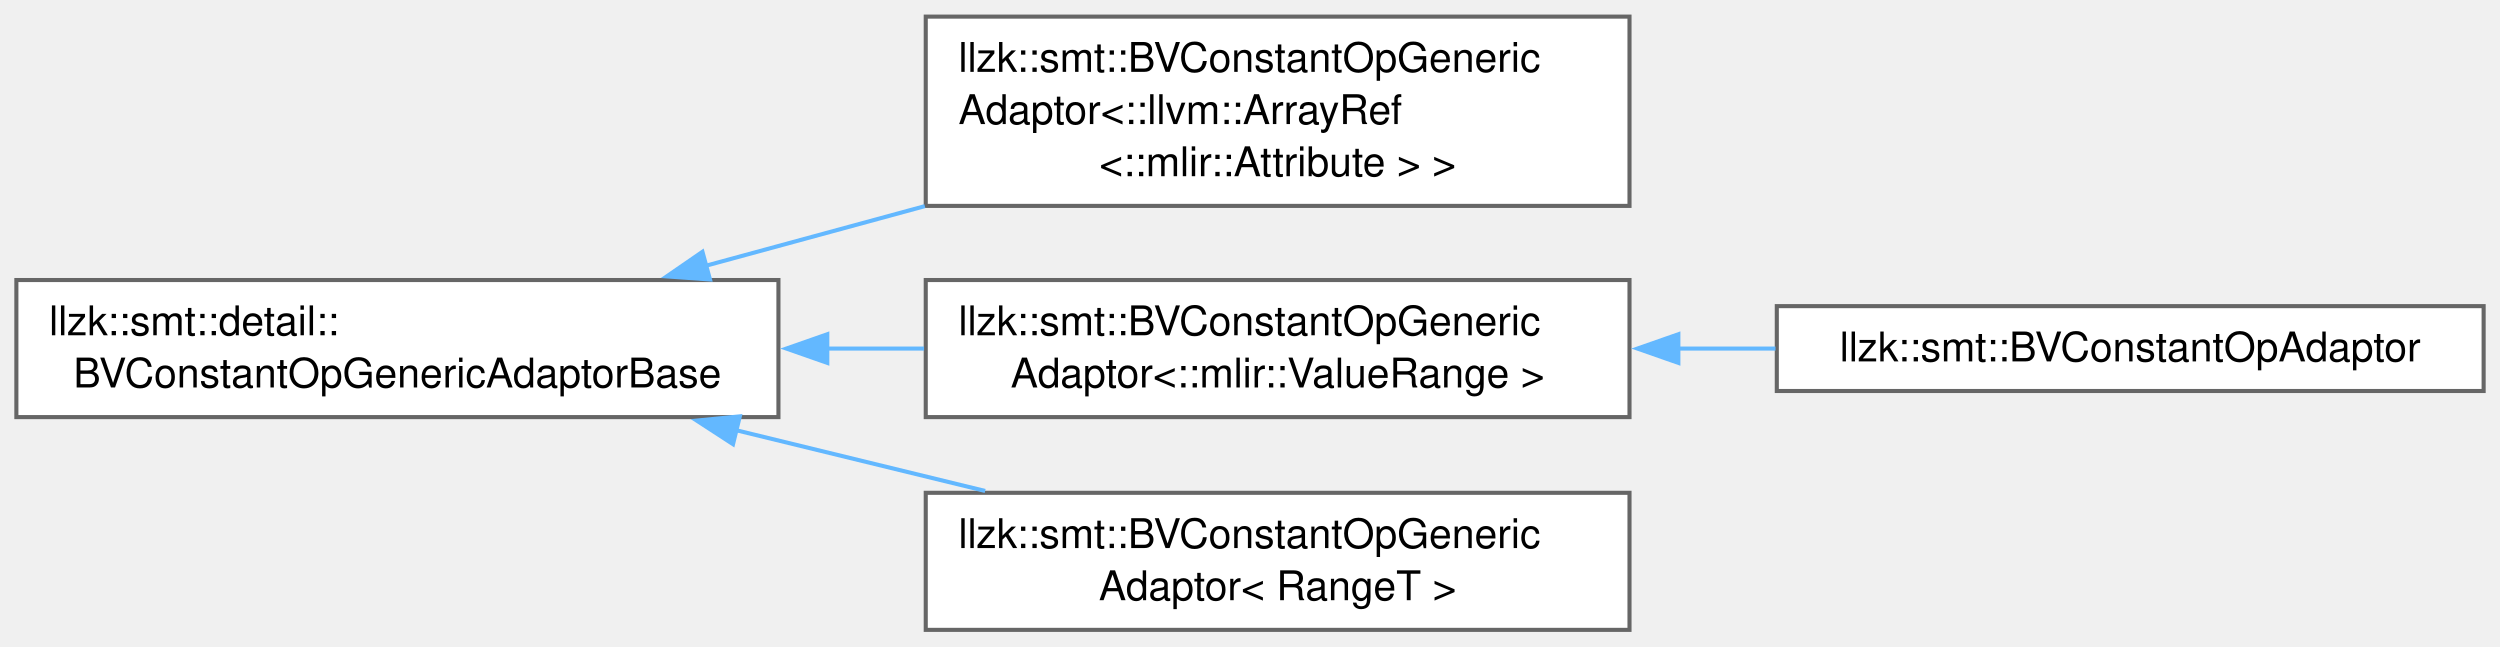
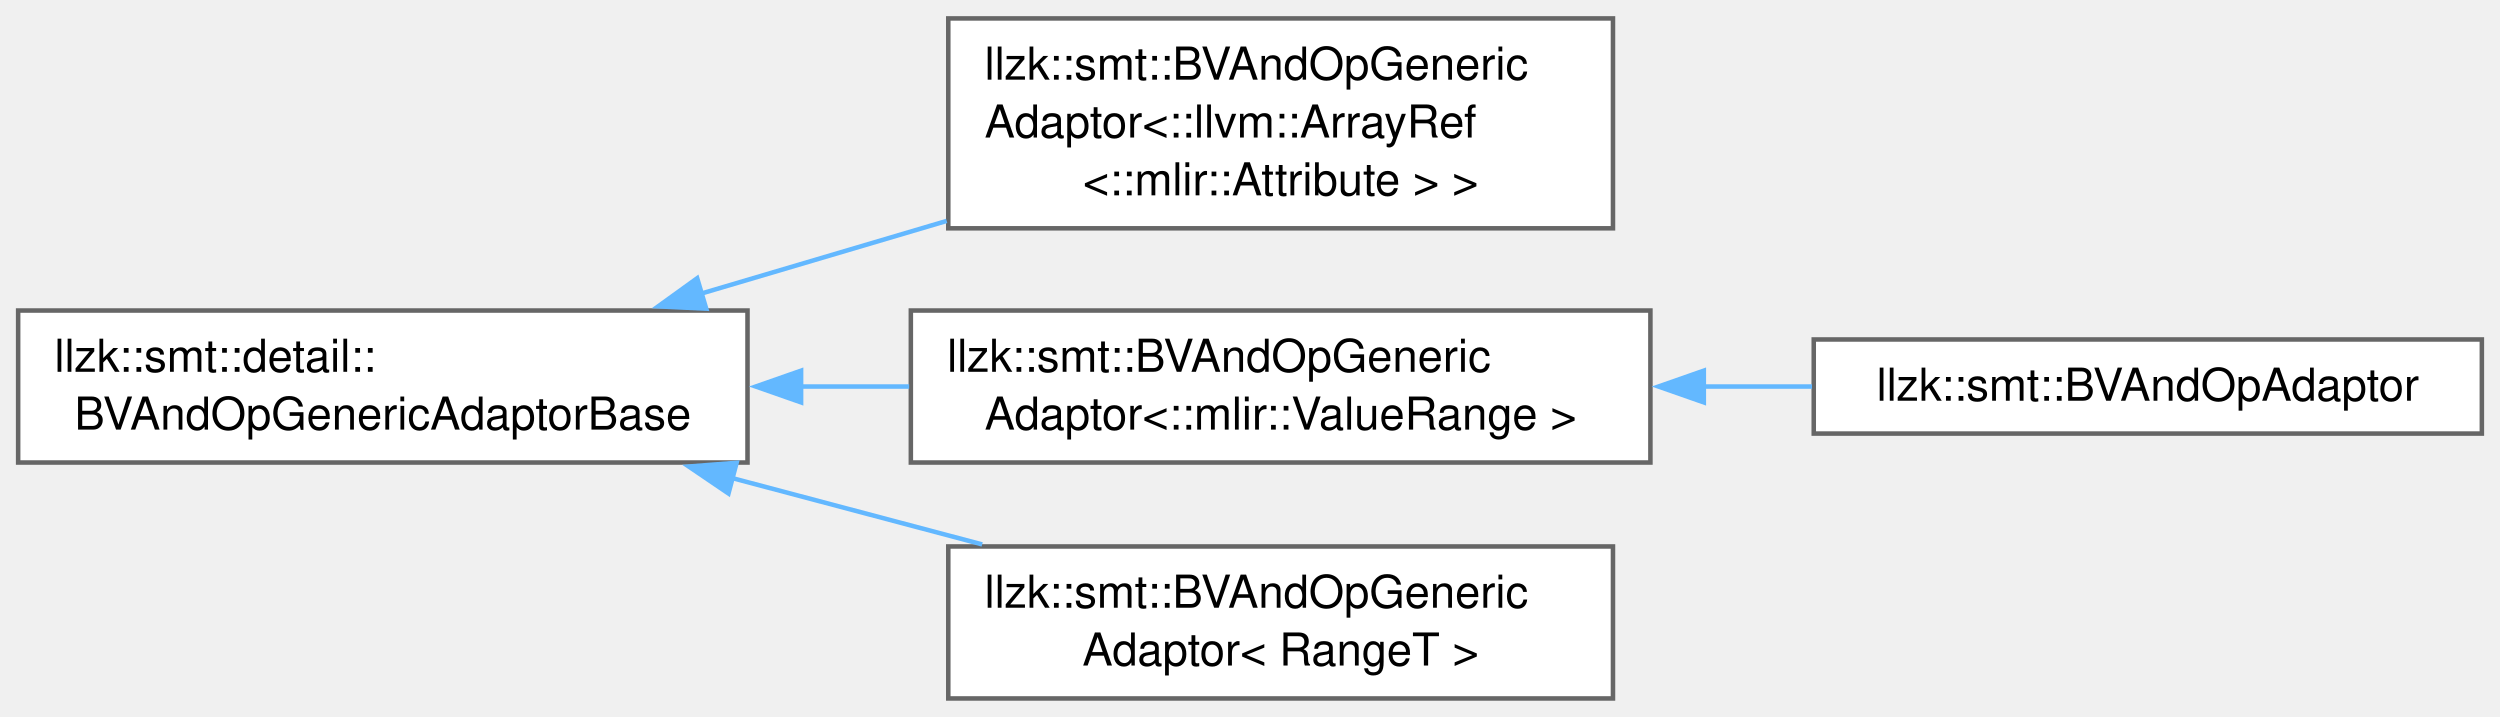
- <svg xmlns="http://www.w3.org/2000/svg" xmlns:xlink="http://www.w3.org/1999/xlink" width="611pt" height="158pt" viewBox="0.00 0.00 611.00 157.88">
+ <svg xmlns="http://www.w3.org/2000/svg" xmlns:xlink="http://www.w3.org/1999/xlink" width="551pt" height="158pt" viewBox="0.00 0.00 551.00 157.88">
  <g id="graph0" class="graph" transform="scale(1 1) rotate(0) translate(4 153.88)">
    <g id="Node000000" class="node">
      <g id="a_Node000000">
-         <a xlink:href="classllzk_1_1smt_1_1detail_1_1BVConstantOpGenericAdaptorBase.html" target="_top" xlink:title=" ">
-           <polygon fill="white" stroke="#666666" points="186.25,-85.5 0,-85.5 0,-52 186.25,-52 186.25,-85.5" />
+         <a xlink:href="classllzk_1_1smt_1_1detail_1_1BVAndOpGenericAdaptorBase.html" target="_top" xlink:title=" ">
+           <polygon fill="white" stroke="#666666" points="160.75,-85.5 0,-85.5 0,-52 160.75,-52 160.75,-85.5" />
          <text text-anchor="start" x="8" y="-72" font-family="Helvetica,sans-Serif" font-size="10.00">llzk::smt::detail::</text>
-           <text text-anchor="middle" x="93.12" y="-59.25" font-family="Helvetica,sans-Serif" font-size="10.00">BVConstantOpGenericAdaptorBase</text>
+           <text text-anchor="middle" x="80.38" y="-59.25" font-family="Helvetica,sans-Serif" font-size="10.00">BVAndOpGenericAdaptorBase</text>
        </a>
      </g>
    </g>
    <g id="Node000001" class="node">
      <g id="a_Node000001">
-         <a xlink:href="classllzk_1_1smt_1_1BVConstantOpGenericAdaptor.html" target="_top" xlink:title=" ">
-           <polygon fill="white" stroke="#666666" points="394.25,-149.88 222.25,-149.88 222.25,-103.62 394.25,-103.62 394.25,-149.88" />
-           <text text-anchor="start" x="230.25" y="-136.38" font-family="Helvetica,sans-Serif" font-size="10.00">llzk::smt::BVConstantOpGeneric</text>
-           <text text-anchor="start" x="230.25" y="-123.62" font-family="Helvetica,sans-Serif" font-size="10.00">Adaptor&lt;::llvm::ArrayRef</text>
-           <text text-anchor="middle" x="308.25" y="-110.88" font-family="Helvetica,sans-Serif" font-size="10.00">&lt;::mlir::Attribute &gt; &gt;</text>
+         <a xlink:href="classllzk_1_1smt_1_1BVAndOpGenericAdaptor.html" target="_top" xlink:title=" ">
+           <polygon fill="white" stroke="#666666" points="351.5,-149.88 205,-149.88 205,-103.62 351.5,-103.62 351.5,-149.88" />
+           <text text-anchor="start" x="213" y="-136.38" font-family="Helvetica,sans-Serif" font-size="10.00">llzk::smt::BVAndOpGeneric</text>
+           <text text-anchor="start" x="213" y="-123.62" font-family="Helvetica,sans-Serif" font-size="10.00">Adaptor&lt;::llvm::ArrayRef</text>
+           <text text-anchor="middle" x="278.25" y="-110.88" font-family="Helvetica,sans-Serif" font-size="10.00">&lt;::mlir::Attribute &gt; &gt;</text>
        </a>
      </g>
    </g>
-     <g id="edge389_Node000000_Node000001" class="edge">
-       <g id="a_edge389_Node000000_Node000001">
+     <g id="edge385_Node000000_Node000001" class="edge">
+       <g id="a_edge385_Node000000_Node000001">
        <a xlink:title=" ">
-           <path fill="none" stroke="#63b8ff" d="M168.13,-88.89C185.52,-93.62 204.19,-98.7 222.03,-103.56" />
-           <polygon fill="#63b8ff" stroke="#63b8ff" points="169.52,-85.64 158.95,-86.39 167.68,-92.4 169.52,-85.64" />
+           <path fill="none" stroke="#63b8ff" d="M150.36,-89.18C167.94,-94.38 186.89,-99.99 204.65,-105.25" />
+           <polygon fill="#63b8ff" stroke="#63b8ff" points="151.65,-85.91 141.06,-86.42 149.66,-92.62 151.65,-85.91" />
        </a>
      </g>
    </g>
    <g id="Node000002" class="node">
      <g id="a_Node000002">
-         <a xlink:href="classllzk_1_1smt_1_1BVConstantOpGenericAdaptor.html" target="_top" xlink:title=" ">
-           <polygon fill="white" stroke="#666666" points="394.25,-85.5 222.25,-85.5 222.25,-52 394.25,-52 394.25,-85.5" />
-           <text text-anchor="start" x="230.25" y="-72" font-family="Helvetica,sans-Serif" font-size="10.00">llzk::smt::BVConstantOpGeneric</text>
-           <text text-anchor="middle" x="308.25" y="-59.25" font-family="Helvetica,sans-Serif" font-size="10.00">Adaptor&lt;::mlir::ValueRange &gt;</text>
+         <a xlink:href="classllzk_1_1smt_1_1BVAndOpGenericAdaptor.html" target="_top" xlink:title=" ">
+           <polygon fill="white" stroke="#666666" points="359.75,-85.5 196.75,-85.5 196.75,-52 359.75,-52 359.75,-85.5" />
+           <text text-anchor="start" x="204.75" y="-72" font-family="Helvetica,sans-Serif" font-size="10.00">llzk::smt::BVAndOpGeneric</text>
+           <text text-anchor="middle" x="278.25" y="-59.25" font-family="Helvetica,sans-Serif" font-size="10.00">Adaptor&lt;::mlir::ValueRange &gt;</text>
        </a>
      </g>
    </g>
-     <g id="edge390_Node000000_Node000002" class="edge">
-       <g id="a_edge390_Node000000_Node000002">
+     <g id="edge386_Node000000_Node000002" class="edge">
+       <g id="a_edge386_Node000000_Node000002">
        <a xlink:title=" ">
-           <path fill="none" stroke="#63b8ff" d="M197.95,-68.75C205.95,-68.75 213.97,-68.75 221.84,-68.75" />
-           <polygon fill="#63b8ff" stroke="#63b8ff" points="198.19,-65.25 188.19,-68.75 198.19,-72.25 198.19,-65.25" />
+           <path fill="none" stroke="#63b8ff" d="M172.33,-68.75C180.35,-68.75 188.44,-68.75 196.38,-68.75" />
+           <polygon fill="#63b8ff" stroke="#63b8ff" points="172.56,-65.25 162.56,-68.75 172.56,-72.25 172.56,-65.25" />
        </a>
      </g>
    </g>
    <g id="Node000004" class="node">
      <g id="a_Node000004">
-         <a xlink:href="classllzk_1_1smt_1_1BVConstantOpGenericAdaptor.html" target="_top" xlink:title=" ">
-           <polygon fill="white" stroke="#666666" points="394.25,-33.5 222.25,-33.5 222.25,0 394.25,0 394.25,-33.5" />
-           <text text-anchor="start" x="230.25" y="-20" font-family="Helvetica,sans-Serif" font-size="10.00">llzk::smt::BVConstantOpGeneric</text>
-           <text text-anchor="middle" x="308.25" y="-7.25" font-family="Helvetica,sans-Serif" font-size="10.00">Adaptor&lt; RangeT &gt;</text>
+         <a xlink:href="classllzk_1_1smt_1_1BVAndOpGenericAdaptor.html" target="_top" xlink:title=" ">
+           <polygon fill="white" stroke="#666666" points="351.5,-33.5 205,-33.5 205,0 351.5,0 351.5,-33.5" />
+           <text text-anchor="start" x="213" y="-20" font-family="Helvetica,sans-Serif" font-size="10.00">llzk::smt::BVAndOpGeneric</text>
+           <text text-anchor="middle" x="278.25" y="-7.25" font-family="Helvetica,sans-Serif" font-size="10.00">Adaptor&lt; RangeT &gt;</text>
        </a>
      </g>
    </g>
-     <g id="edge392_Node000000_Node000004" class="edge">
-       <g id="a_edge392_Node000000_Node000004">
+     <g id="edge388_Node000000_Node000004" class="edge">
+       <g id="a_edge388_Node000000_Node000004">
        <a xlink:title=" ">
-           <path fill="none" stroke="#63b8ff" d="M175.81,-48.82C195.91,-43.92 217.25,-38.71 236.77,-33.95" />
-           <polygon fill="#63b8ff" stroke="#63b8ff" points="175.15,-45.38 166.27,-51.15 176.81,-52.18 175.15,-45.38" />
+           <path fill="none" stroke="#63b8ff" d="M157.22,-48.61C175.46,-43.77 194.79,-38.64 212.47,-33.95" />
+           <polygon fill="#63b8ff" stroke="#63b8ff" points="156.56,-45.17 147.79,-51.12 158.35,-51.94 156.56,-45.17" />
        </a>
      </g>
    </g>
    <g id="Node000003" class="node">
      <g id="a_Node000003">
-         <a xlink:href="classllzk_1_1smt_1_1BVConstantOpAdaptor.html" target="_top" xlink:title=" ">
-           <polygon fill="white" stroke="#666666" points="603,-79.12 430.25,-79.12 430.25,-58.38 603,-58.38 603,-79.12" />
-           <text text-anchor="middle" x="516.62" y="-65.62" font-family="Helvetica,sans-Serif" font-size="10.00">llzk::smt::BVConstantOpAdaptor</text>
+         <a xlink:href="classllzk_1_1smt_1_1BVAndOpAdaptor.html" target="_top" xlink:title=" ">
+           <polygon fill="white" stroke="#666666" points="543,-79.12 395.75,-79.12 395.75,-58.38 543,-58.38 543,-79.12" />
+           <text text-anchor="middle" x="469.38" y="-65.62" font-family="Helvetica,sans-Serif" font-size="10.00">llzk::smt::BVAndOpAdaptor</text>
        </a>
      </g>
    </g>
-     <g id="edge391_Node000002_Node000003" class="edge">
-       <g id="a_edge391_Node000002_Node000003">
+     <g id="edge387_Node000002_Node000003" class="edge">
+       <g id="a_edge387_Node000002_Node000003">
        <a xlink:title=" ">
-           <path fill="none" stroke="#63b8ff" d="M405.94,-68.75C413.95,-68.75 422.01,-68.75 429.93,-68.75" />
-           <polygon fill="#63b8ff" stroke="#63b8ff" points="406.19,-65.25 396.19,-68.75 406.19,-72.25 406.19,-65.25" />
+           <path fill="none" stroke="#63b8ff" d="M371.36,-68.75C379.42,-68.75 387.5,-68.75 395.37,-68.75" />
+           <polygon fill="#63b8ff" stroke="#63b8ff" points="371.52,-65.25 361.52,-68.75 371.52,-72.25 371.52,-65.25" />
        </a>
      </g>
    </g>
  </g>
</svg>
